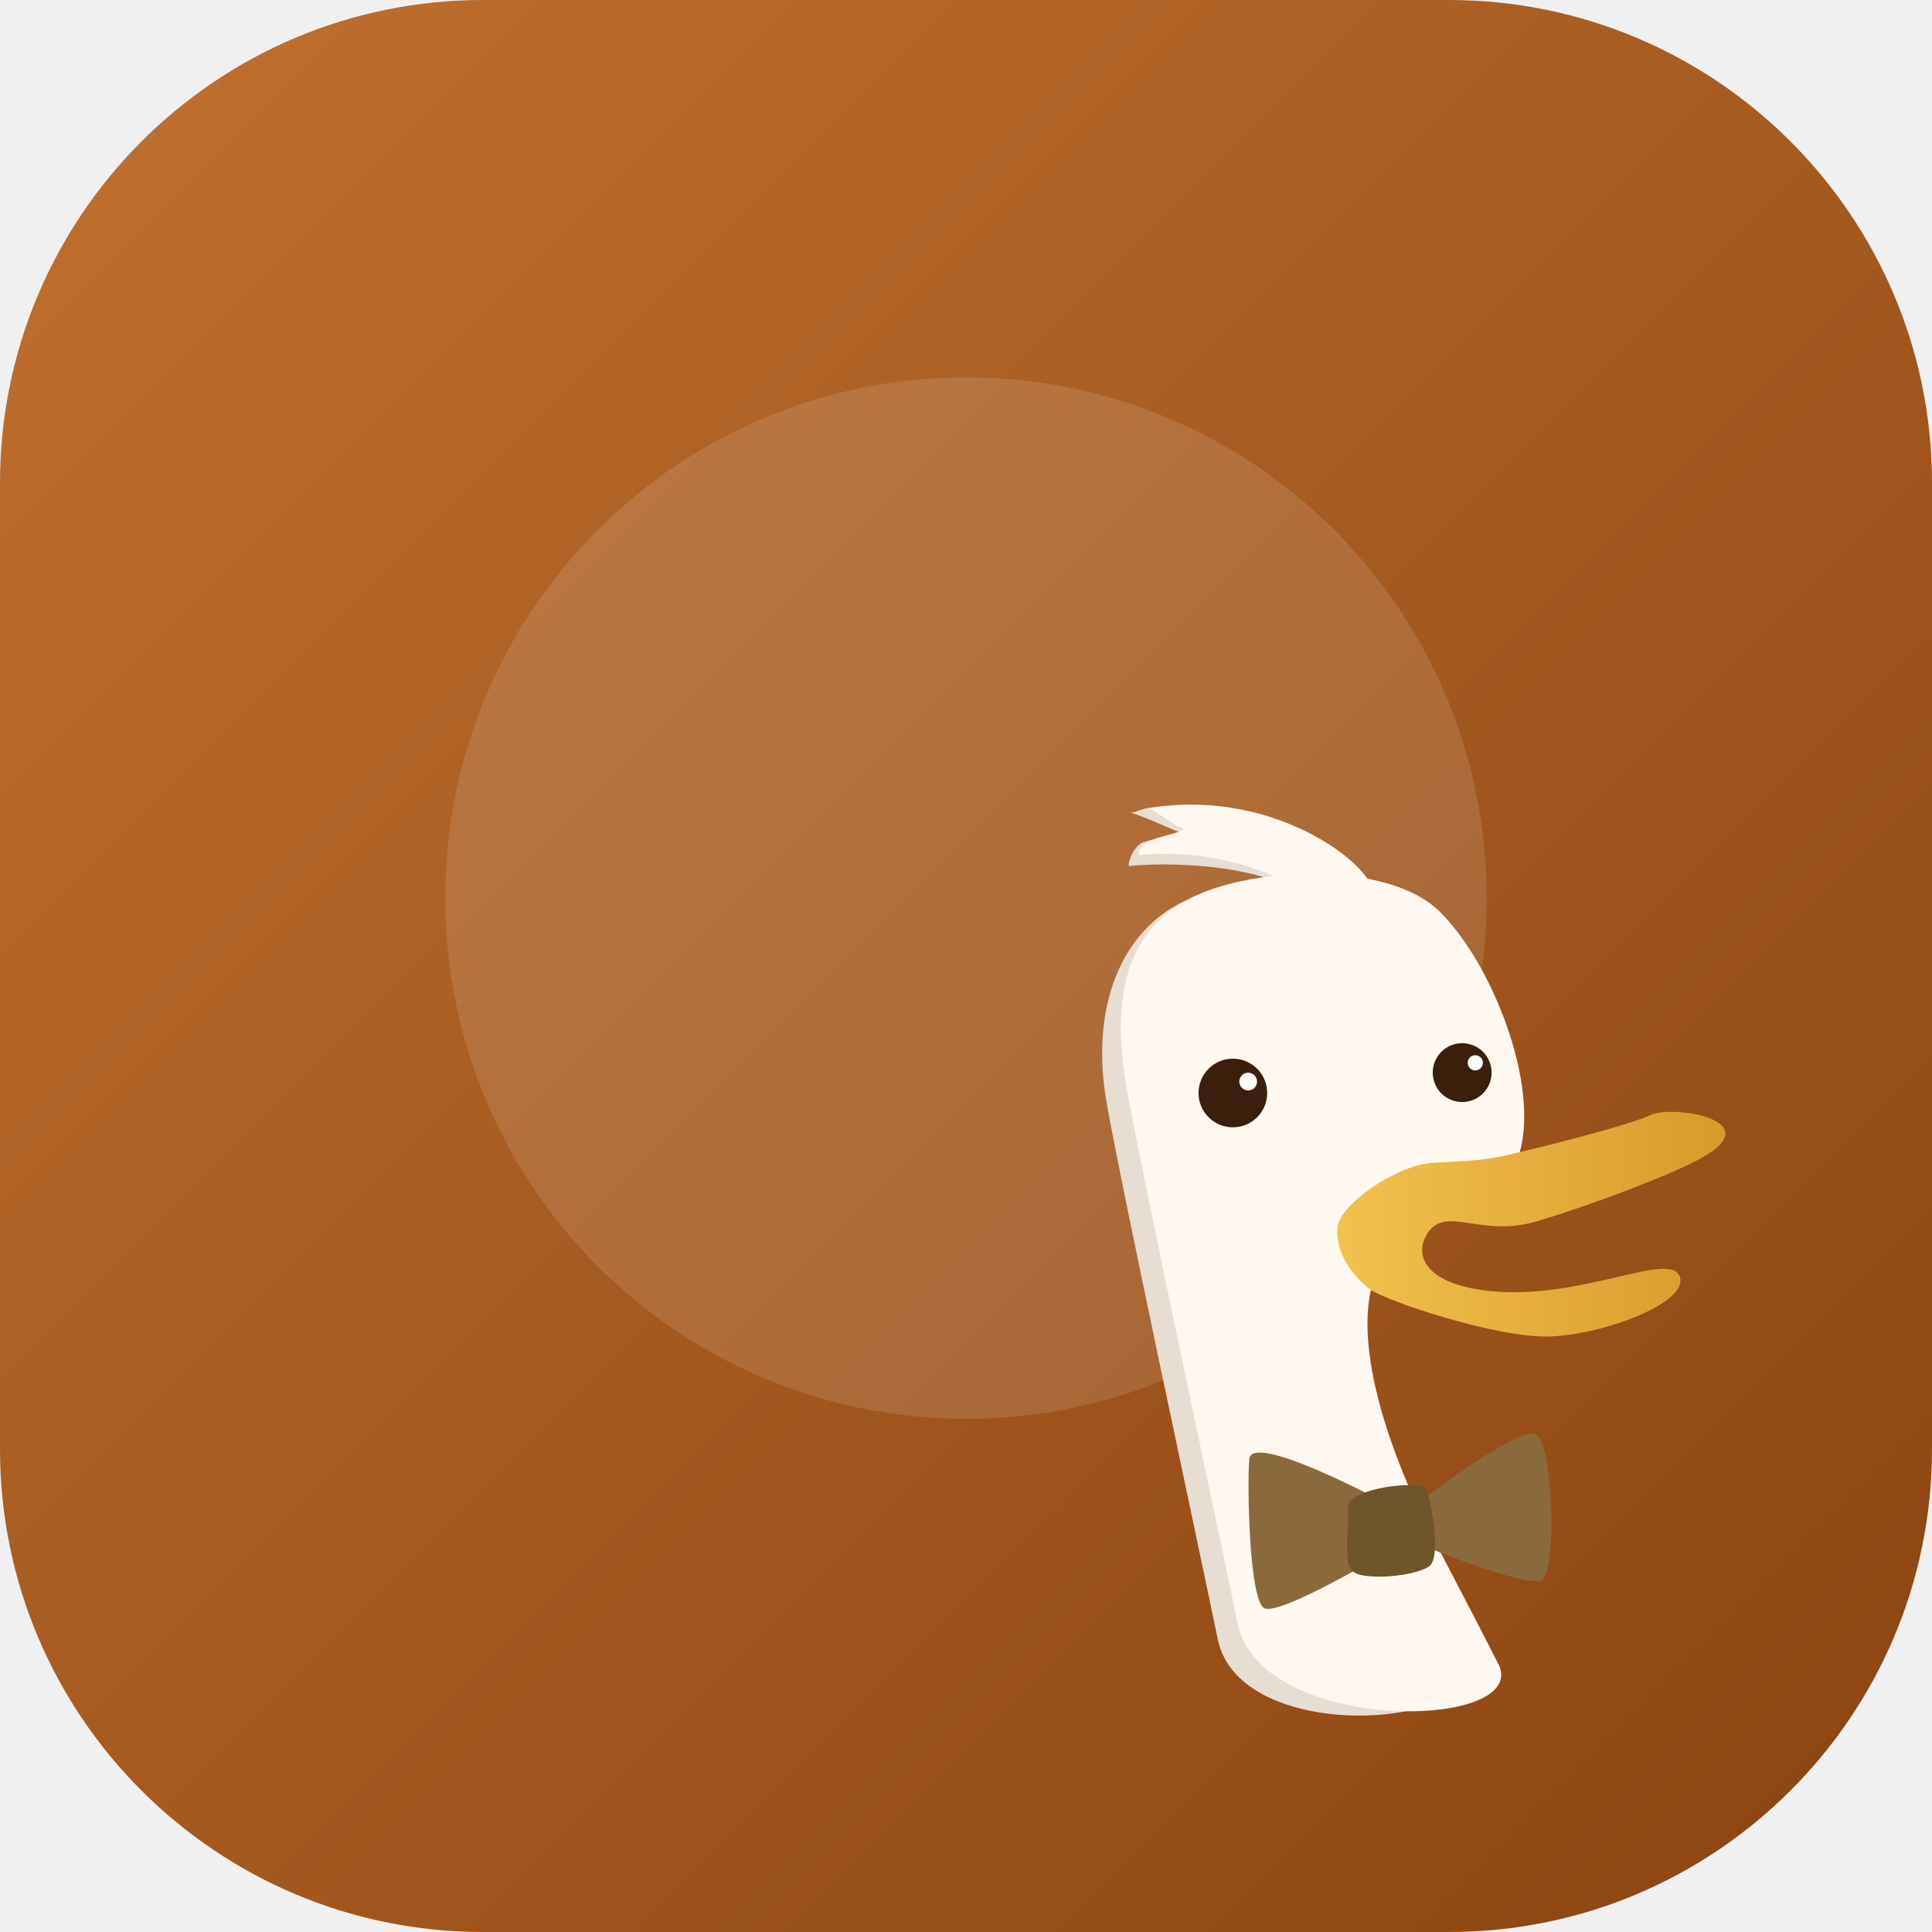
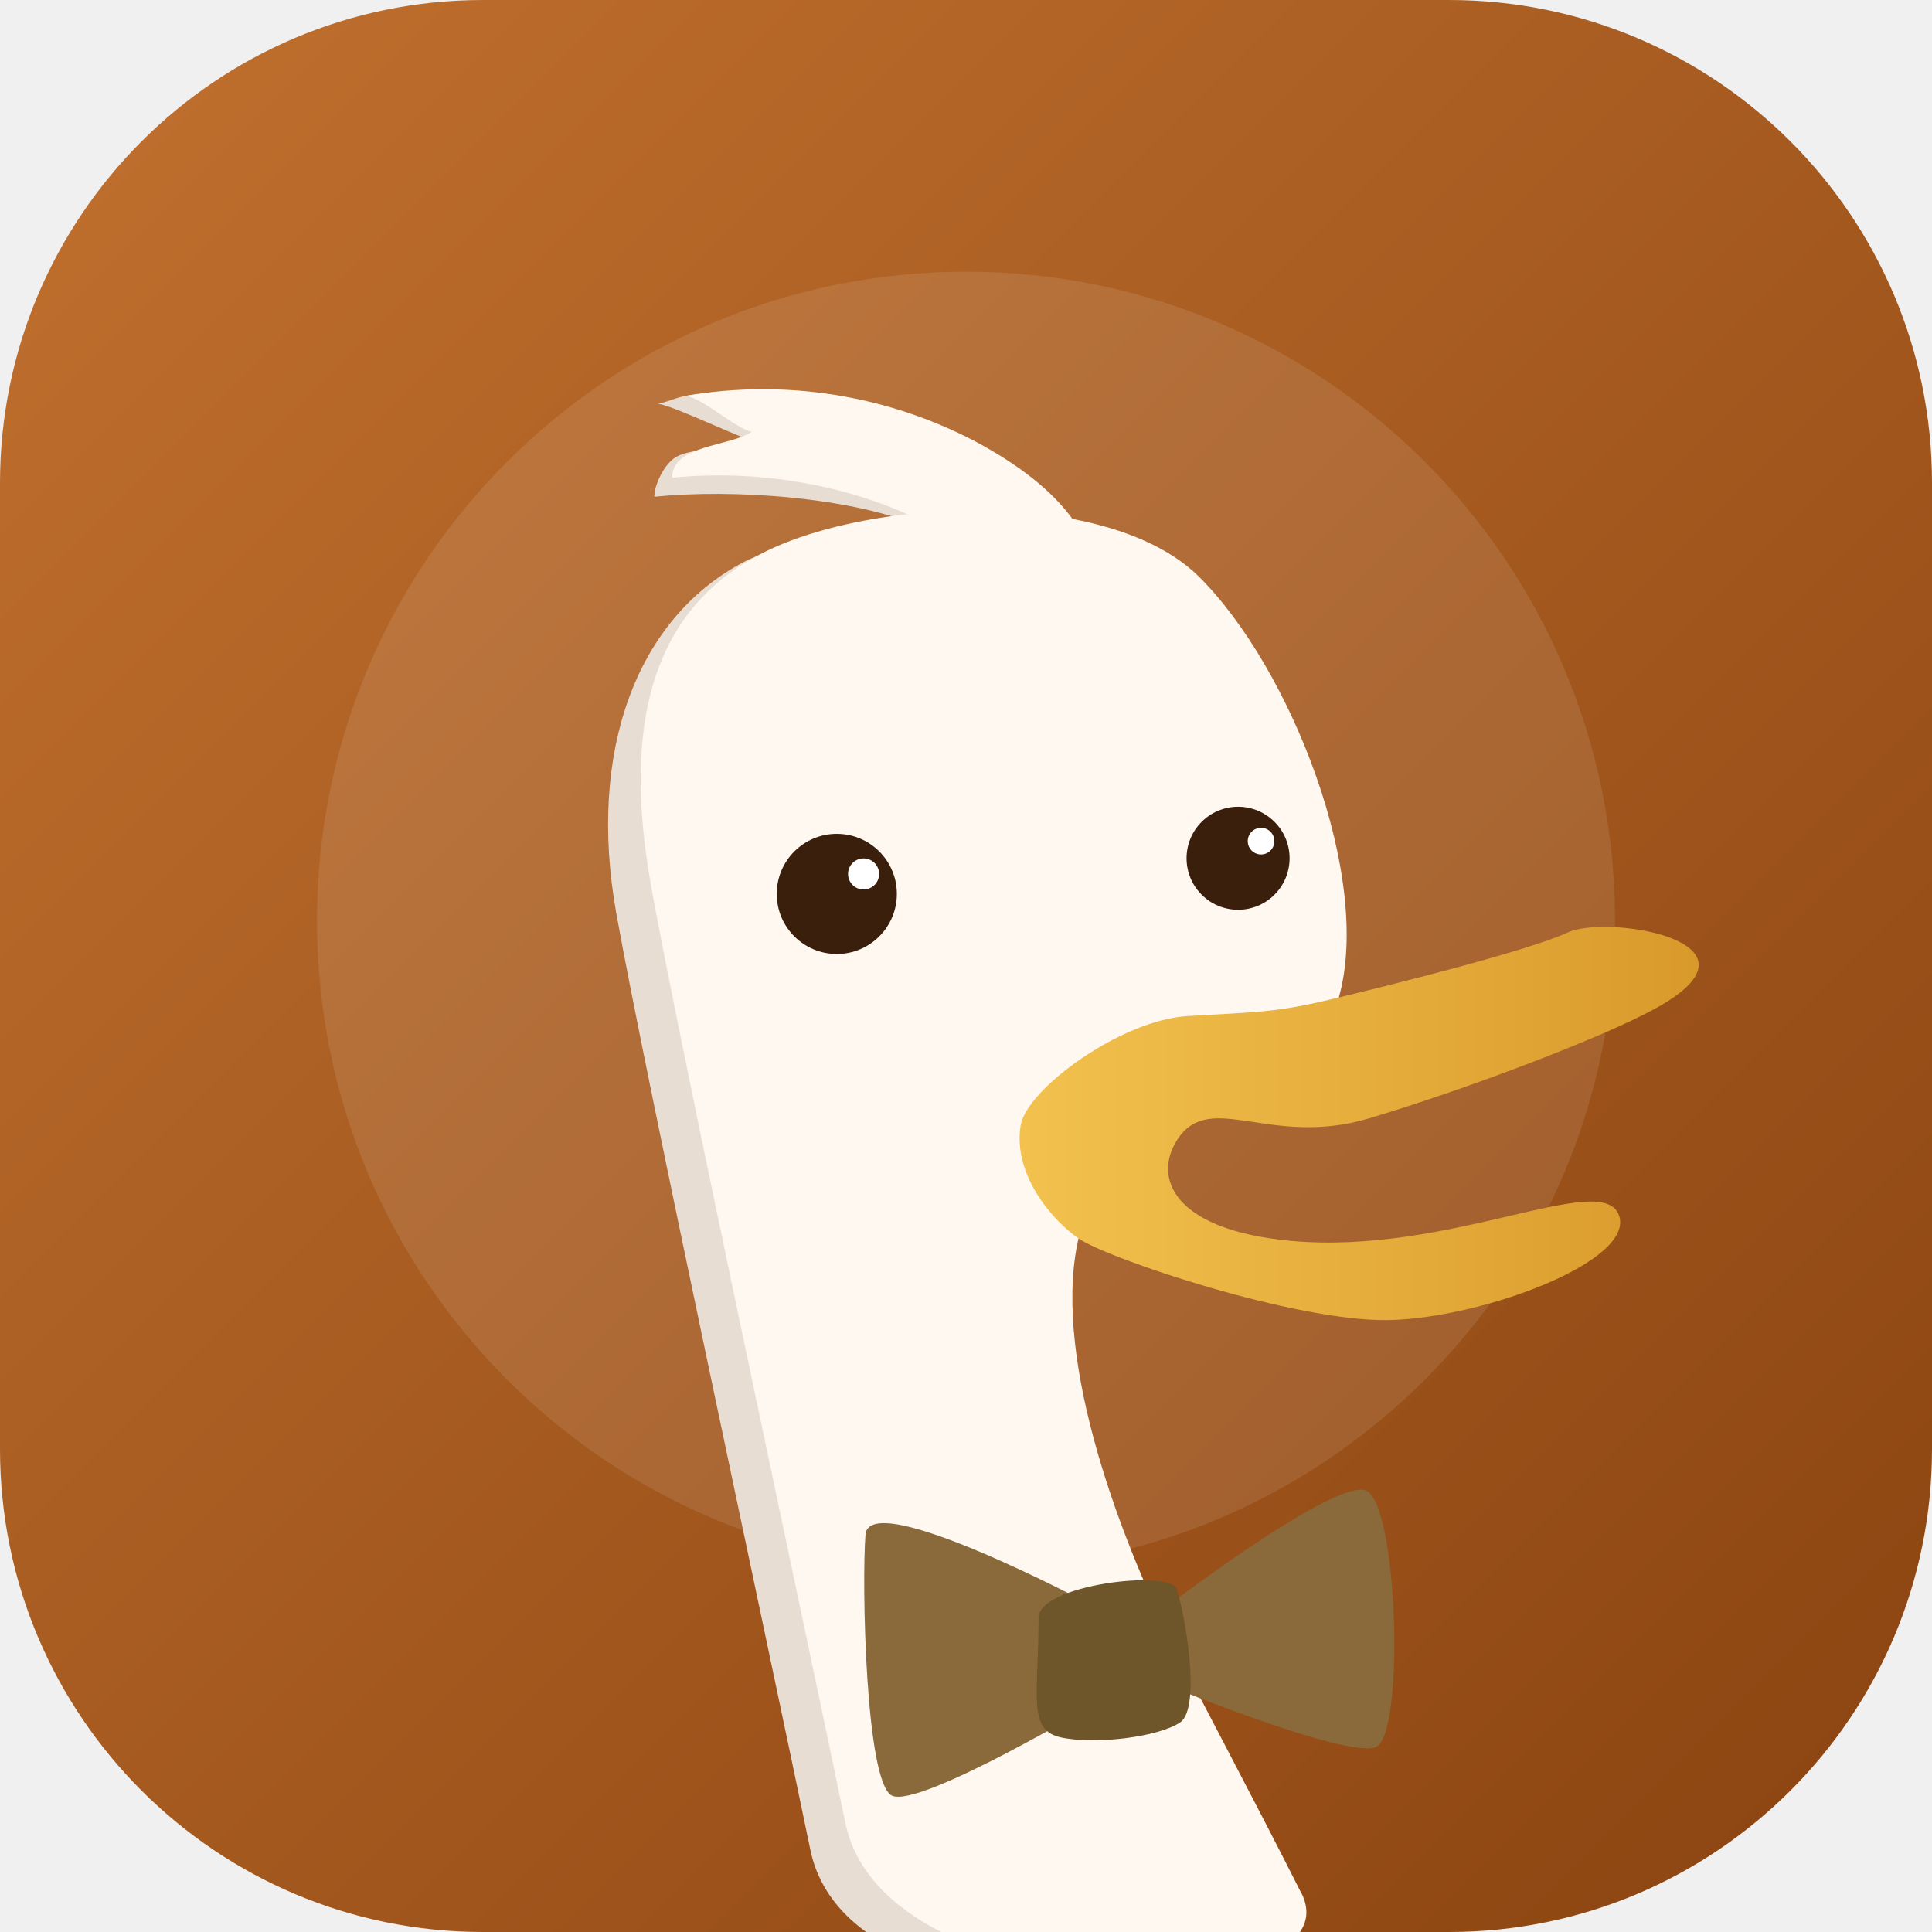
<svg xmlns="http://www.w3.org/2000/svg" viewBox="0 0 512 512">
  <defs>
    <linearGradient id="bg" x1="0" y1="0" x2="1" y2="1">
      <stop offset="0" stop-color="#C1712F" />
      <stop offset="1" stop-color="#8A4310" />
    </linearGradient>
    <linearGradient id="beak" x1="0" y1="0" x2="1" y2="0">
      <stop offset="0" stop-color="#F2C14E" />
      <stop offset="1" stop-color="#D99A2B" />
    </linearGradient>
  </defs>
  <rect width="512" height="512" rx="128" fill="url(#bg)" />
-   <circle cx="256" cy="238" r="138" fill="#ffffff" opacity="0.12" />
-   <g transform="translate(56, 120) scale(2.4)">
-     <g clip-path="none">
-       <path d="M138.46 132.53c-2.51-4.88-4.91-9.37-6.4-12.34-3.96-7.93-7.94-19.11-6.13-26.32.33-1.31-3.73-48.51-6.6-50.03-3.19-1.7-10.12-3.94-13.71-4.54-2.5-.4-3.07.3-4.12.46.99.1 5.7 2.42 6.61 2.55-.91.62-3.6-.02-5.32.74-.87.4-1.52 1.88-1.5 2.58 4.9-.5 12.56-.01 17.1 2-3.61.41-9.09.87-11.45 2.11-6.84 3.6-9.86 12.03-8.06 22.13 1.79 10.08 9.72 46.85 12.25 59.13 2.52 12.27 31.51 9.7 27.32 1.53z" fill="#E8DDD3" />
-       <path d="M142.1 133.72c-3.01-5.97-6.08-11.68-7.86-15.22-3.97-7.94-7.93-19.11-6.13-26.32.34-1.31.34-6.67 1.43-7.38 8.41-5.5 7.81-.19 11.19-2.65 1.74-1.27 3.13-2.8 3.74-4.9 2.16-7.58-3-20.77-8.78-26.54-1.88-1.88-4.76-3.06-8.02-3.68-1.25-1.72-3.27-3.36-6.13-4.89a28.86 28.86 0 0 0-18.27-2.88c1 .1 3.26 2.14 4.17 2.27-1.38.94-5.05.82-5.03 2.9 4.92-.5 10.3.28 14.84 2.3-3.6.4-6.96 1.3-9.31 2.54-6.86 3.6-8.66 10.81-6.86 20.91 1.81 10.1 9.74 46.88 12.26 59.13 2.53 12.26 32.5 11.8 28.77 4.41z" fill="#FFF8F0" />
-     </g>
+   <circle cx="256" cy="244" r="172" fill="#ffffff" opacity="0.10" />
+   <g transform="translate(-252 -60) scale(4.2)">
+     <path d="M138.46 132.53c-2.51-4.88-4.91-9.37-6.4-12.34-3.96-7.93-7.94-19.11-6.13-26.32.33-1.31-3.73-48.51-6.6-50.03-3.19-1.7-10.12-3.94-13.71-4.54-2.5-.4-3.07.3-4.12.46.99.1 5.7 2.42 6.61 2.55-.91.62-3.6-.02-5.32.74-.87.4-1.52 1.88-1.5 2.58 4.9-.5 12.56-.01 17.1 2-3.61.41-9.09.87-11.45 2.11-6.84 3.6-9.86 12.03-8.06 22.13 1.79 10.08 9.72 46.85 12.25 59.13 2.52 12.27 31.51 9.7 27.32 1.53z" fill="#E8DDD3" />
+     <path d="M142.1 133.72c-3.01-5.97-6.08-11.68-7.86-15.22-3.97-7.94-7.93-19.11-6.13-26.32.34-1.31.34-6.67 1.43-7.38 8.41-5.5 7.81-.19 11.19-2.65 1.74-1.27 3.13-2.8 3.74-4.9 2.16-7.58-3-20.77-8.78-26.54-1.88-1.88-4.76-3.06-8.02-3.68-1.25-1.72-3.27-3.36-6.13-4.89a28.86 28.86 0 0 0-18.27-2.88c1 .1 3.26 2.14 4.17 2.27-1.38.94-5.05.82-5.03 2.9 4.92-.5 10.3.28 14.84 2.3-3.6.4-6.96 1.3-9.31 2.54-6.86 3.6-8.66 10.81-6.86 20.91 1.81 10.1 9.74 46.88 12.26 59.13 2.53 12.26 32.5 11.8 28.77 4.41z" fill="#FFF8F0" />
    <circle r="3.79" cx="112.8" cy="70.69" fill="#3A1F0D" />
    <circle r=".98" cx="114.49" cy="69.43" fill="#ffffff" />
    <circle r="3.25" cx="138.12" cy="68.44" fill="#3A1F0D" />
    <circle r=".84" cx="139.57" cy="67.36" fill="#ffffff" />
    <path fill="url(#beak)" d="M124.4 85.3c.38-2.3 6.3-6.63 10.5-6.9 4.2-.26 5.5-.2 9-1.04 3.51-.83 12.54-3.08 15.03-4.24 2.5-1.15 13.1.57 5.63 4.74-3.23 1.81-11.94 5.13-18.17 6.99-6.22 1.86-9.99-1.78-12.06 1.28-1.64 2.43-.33 5.76 7.1 6.45 10.04.93 19.66-4.52 20.72-1.62 1.06 2.9-8.62 6.5-14.52 6.62-5.9.11-17.78-3.9-19.56-5.14-1.79-1.23-4.16-4.13-3.67-7.14z" />
-     <g>
-       <path fill="#8A6A3A" d="M128.94 115.6s-14.1-7.53-14.33-4.48c-.24 3.06 0 15.51 1.64 16.45 1.65.94 13.4-6.1 13.4-6.1l-.7-5.88zm5.4-.48s9.64-7.29 11.76-6.82c2.11.48 2.58 15.51.7 16.23-1.88.7-12.9-3.81-12.9-3.81l.45-5.6z" />
-       <path fill="#6E552A" d="M125.53 116.39c0 4.93-.71 7.05 1.4 7.52 2.12.47 6.11 0 7.53-.94 1.4-.94.23-7.28-.24-8.46-.47-1.18-8.7-.24-8.7 1.88z" />
-     </g>
+     <path fill="#8A6A3A" d="M128.94 115.6s-14.1-7.53-14.33-4.48c-.24 3.06 0 15.51 1.64 16.45 1.65.94 13.4-6.1 13.4-6.1l-.7-5.88zm5.4-.48s9.64-7.29 11.76-6.82c2.11.48 2.58 15.51.7 16.23-1.88.7-12.9-3.81-12.9-3.81l.45-5.6z" />
+     <path fill="#6E552A" d="M125.53 116.39c0 4.93-.71 7.05 1.4 7.52 2.12.47 6.11 0 7.53-.94 1.4-.94.23-7.28-.24-8.46-.47-1.18-8.7-.24-8.7 1.88z" />
  </g>
</svg>
